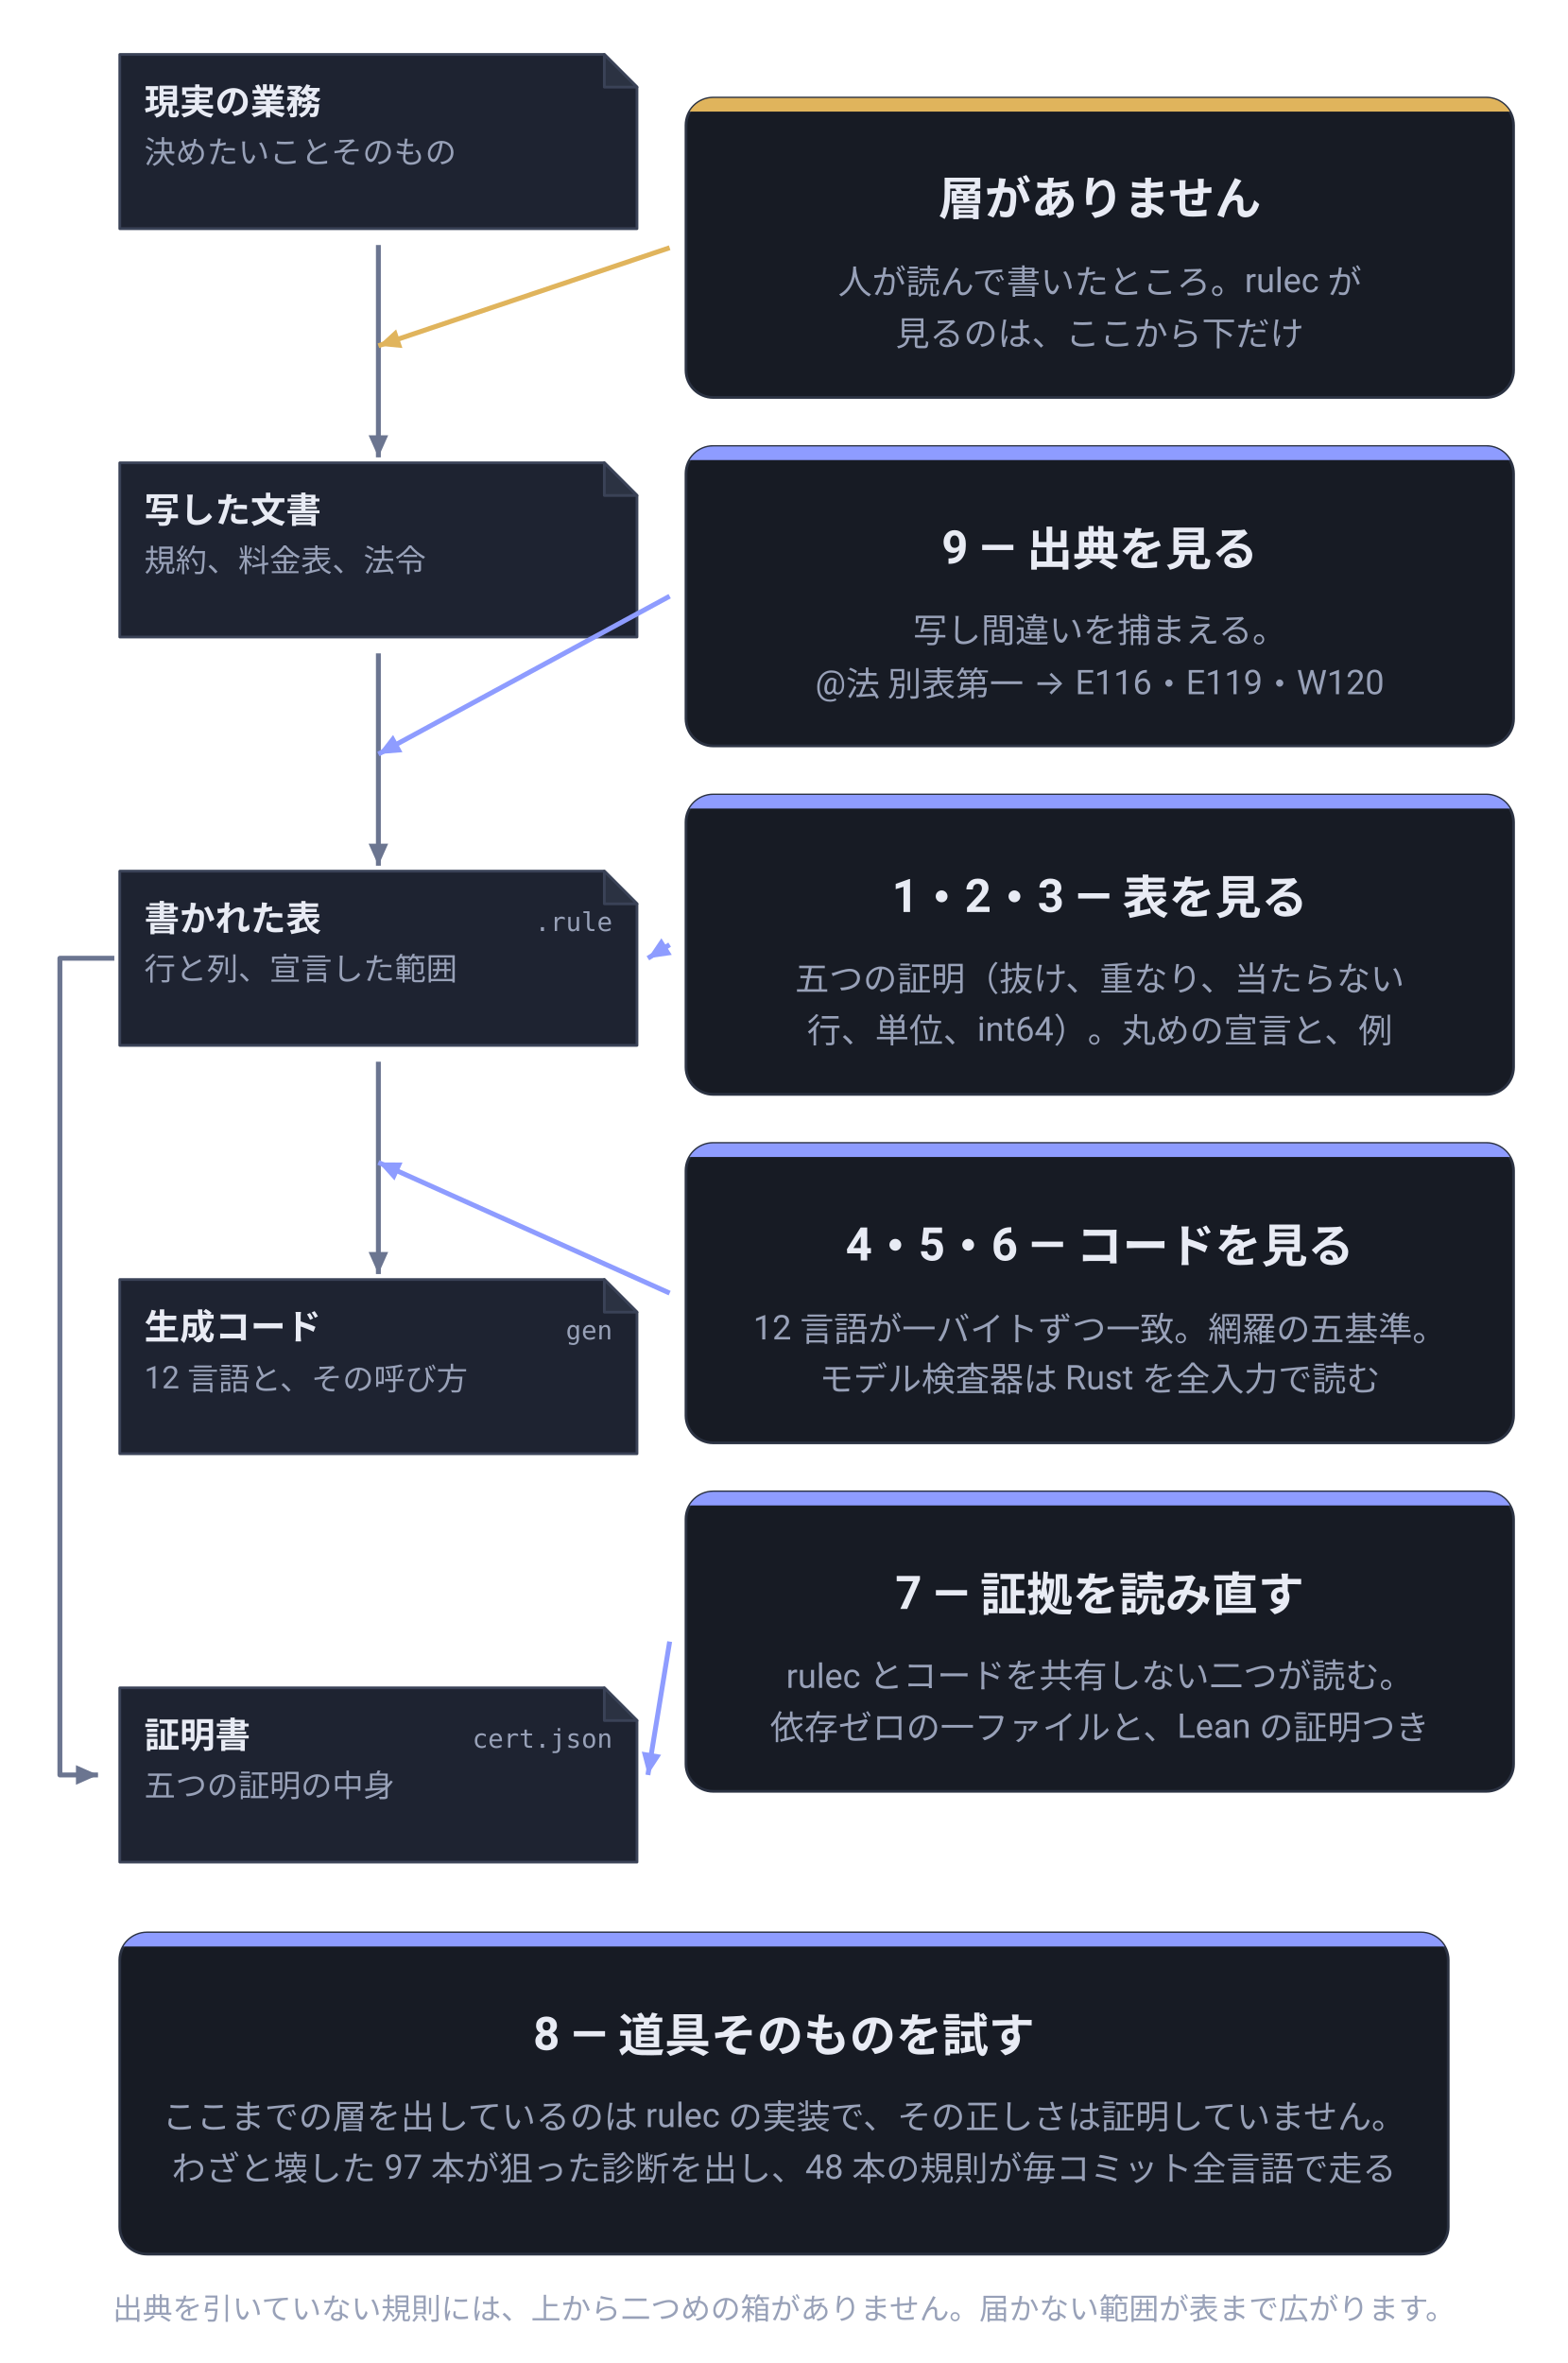
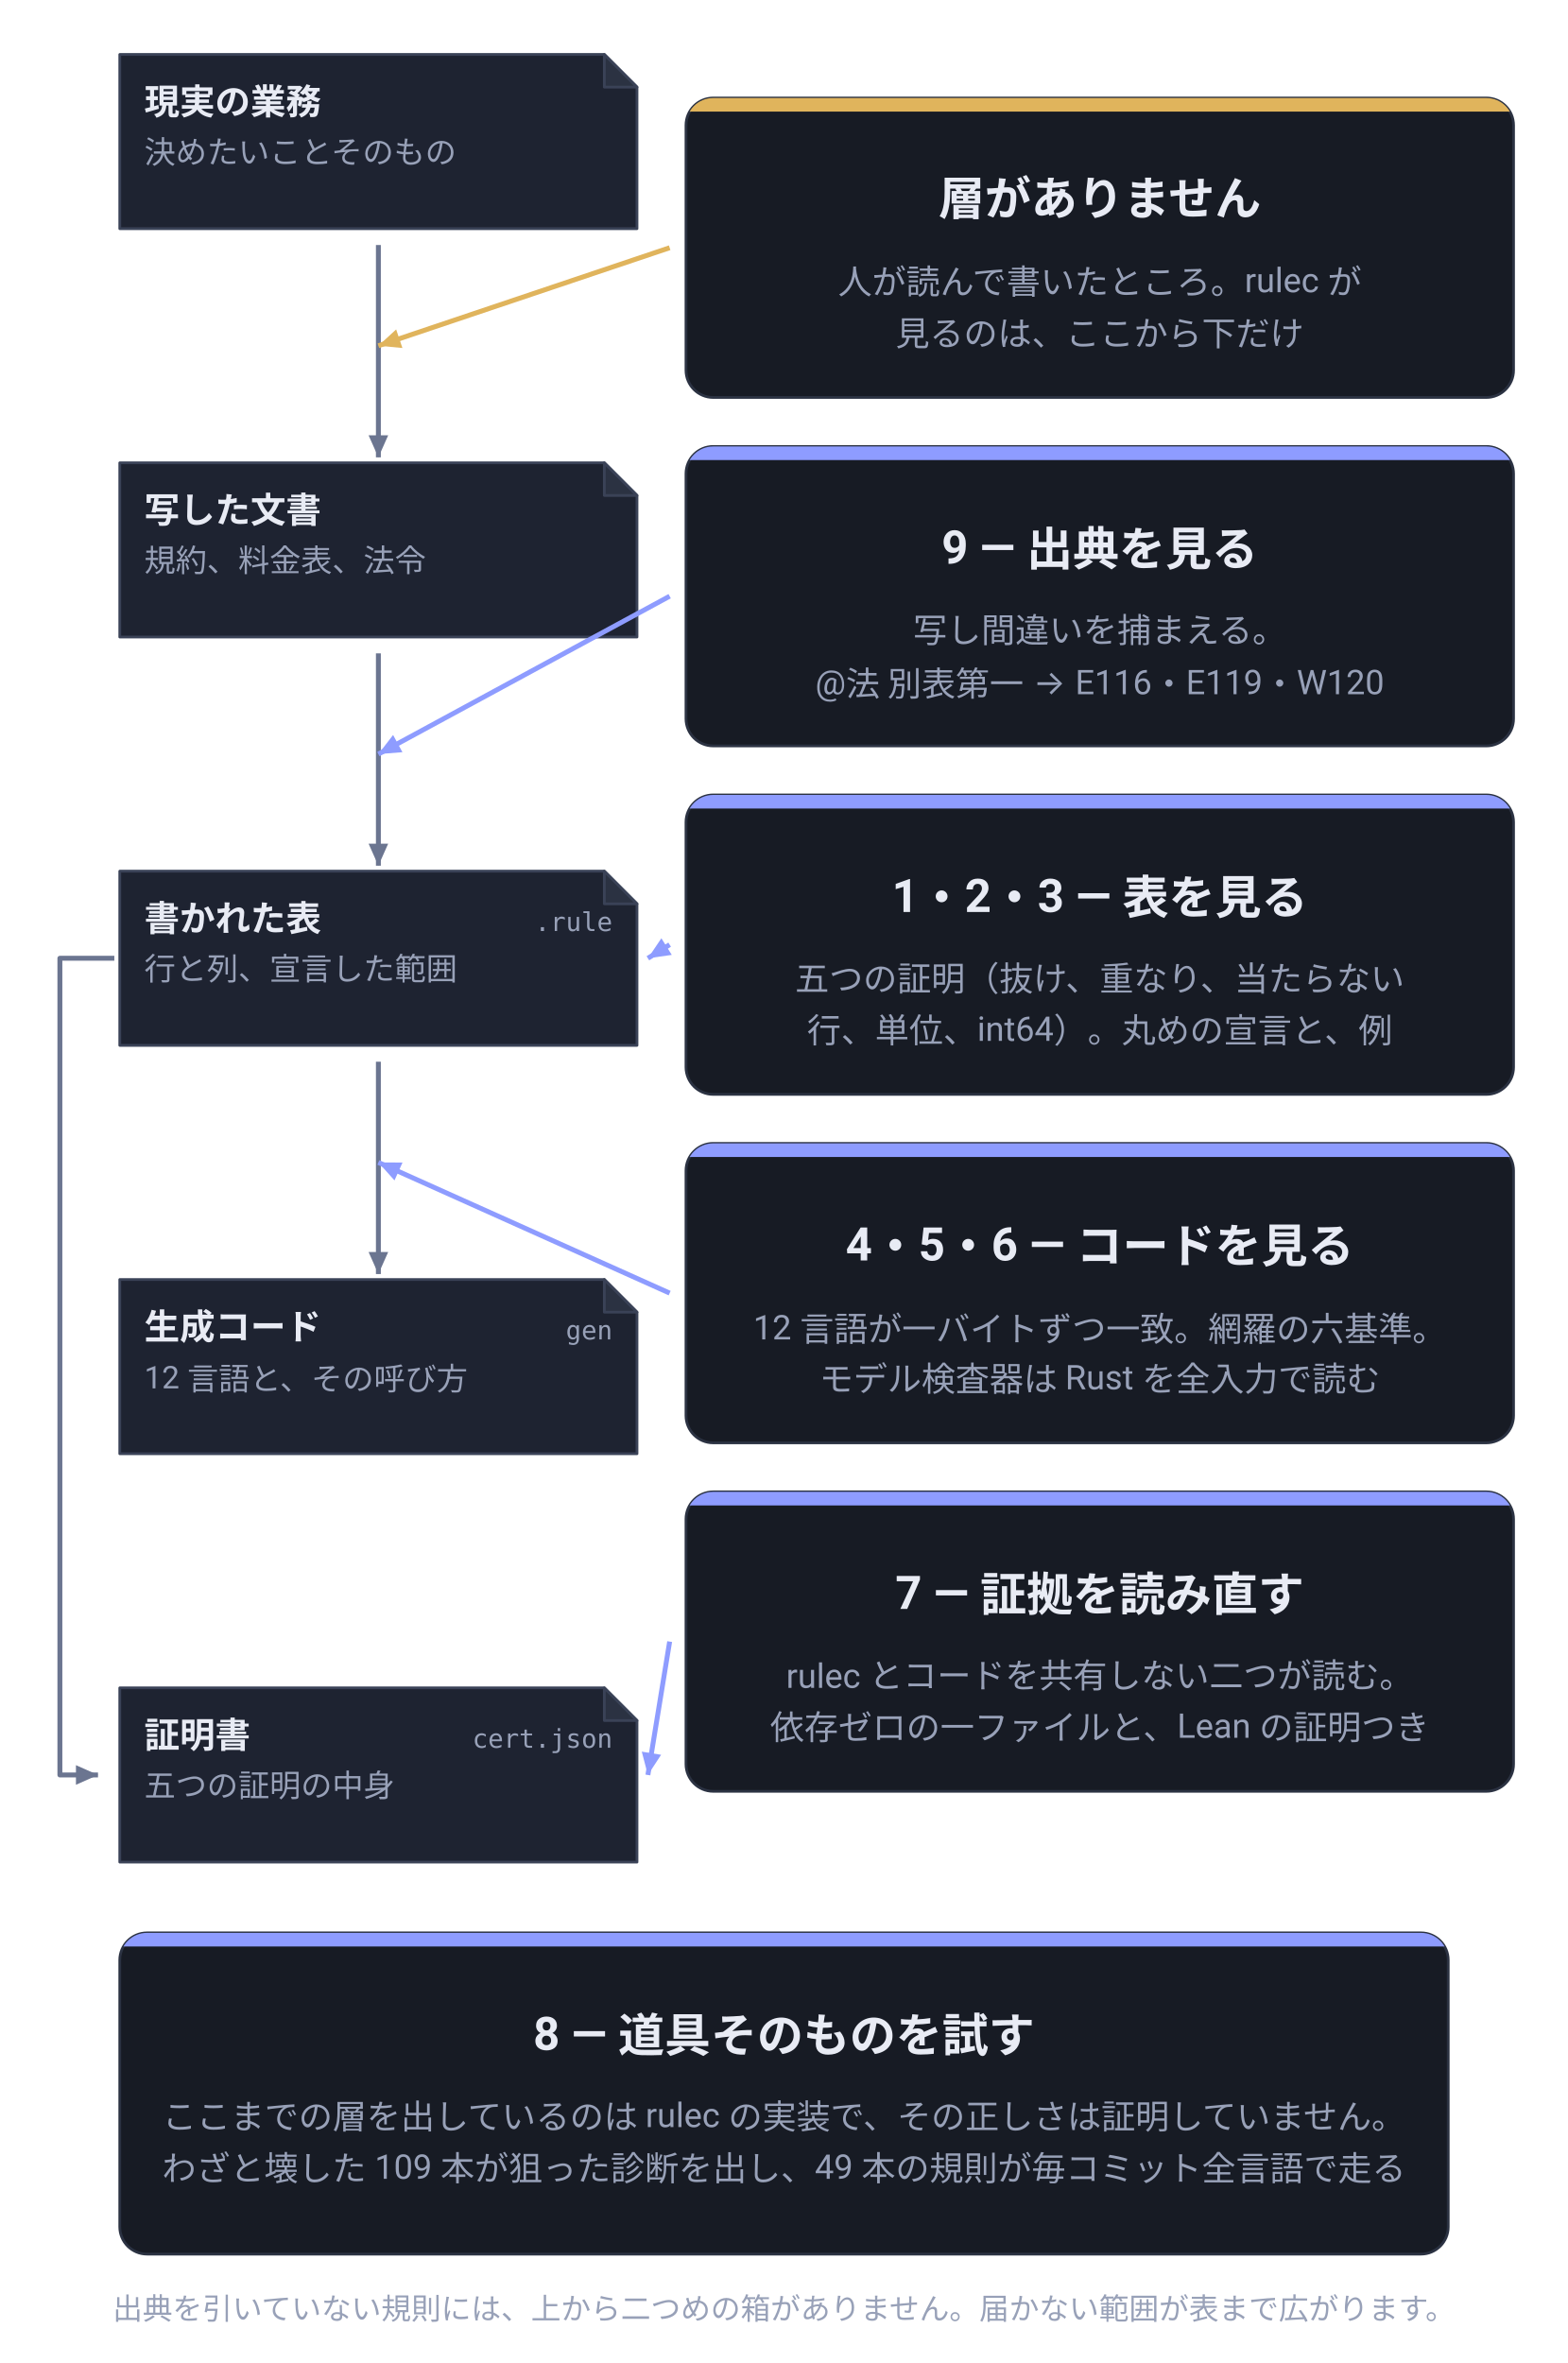
<svg xmlns="http://www.w3.org/2000/svg" viewBox="0 0 576 868" width="576" height="868" role="img" aria-label="九つの層が、何と何のあいだを見張っているか。上から順に 現実の業務 → 写した文書 → 書かれた表 → 生成コード が並び、隣どうしは写しの関係にある。書かれた表からはもう一つ、証明書（cert.json、五つの証明の中身）が出ていて、左を回る線で表とつながっている。写した文書と書かれた表のあいだは 9 出典（E116・E119・W120）が、書かれた表と生成コードのあいだは 4 ベクタ・5 網羅・6 モデル検査器が見張る。書かれた表そのものは 1 五つの証明・2 二つの宣言・3 例 が見て、証明書は 7 二つの再検査器が読み直す。いちばん上、現実の業務と写した文書のあいだには層が一つも無く、そこは人が読んで決めるところ。8 リポジトリのテストだけは継ぎ目ではなく、道具そのものに向いている。" font-family="-apple-system, BlinkMacSystemFont, &quot;Hiragino Sans&quot;, &quot;Noto Sans JP&quot;, &quot;Yu Gothic&quot;, Meiryo, &quot;Segoe UI&quot;, Roboto, sans-serif">
  <defs>
    <marker id="head-neutral" viewBox="0 0 10 10" refX="9" refY="5" markerWidth="9" markerHeight="9" markerUnits="userSpaceOnUse" orient="auto">
      <path d="M0,1 L9,5 L0,9 Z" fill="#6b7590" />
    </marker>
    <marker id="head-accent" viewBox="0 0 10 10" refX="9" refY="5" markerWidth="9" markerHeight="9" markerUnits="userSpaceOnUse" orient="auto">
      <path d="M0,1 L9,5 L0,9 Z" fill="#8e9cff" />
    </marker>
    <marker id="head-human" viewBox="0 0 10 10" refX="9" refY="5" markerWidth="9" markerHeight="9" markerUnits="userSpaceOnUse" orient="auto">
      <path d="M0,1 L9,5 L0,9 Z" fill="#e0b45c" />
    </marker>
  </defs>
  <path d="M44,20 H222 L234,32 V84 H44 Z" fill="#1e2331" stroke="#3a4257" stroke-linejoin="round" />
  <path d="M222,20 V32 H234 Z" fill="#2b3242" stroke="#3a4257" stroke-linejoin="round" />
  <text x="53" y="42" font-size="13" font-weight="600" text-anchor="start" fill="#e8ebf4">現実の業務</text>
  <text x="53" y="60" font-size="11.5" font-weight="400" text-anchor="start" fill="#98a1b8">決めたいことそのもの</text>
  <path d="M44,170 H222 L234,182 V234 H44 Z" fill="#1e2331" stroke="#3a4257" stroke-linejoin="round" />
  <path d="M222,170 V182 H234 Z" fill="#2b3242" stroke="#3a4257" stroke-linejoin="round" />
  <text x="53" y="192" font-size="13" font-weight="600" text-anchor="start" fill="#e8ebf4">写した文書</text>
  <text x="53" y="210" font-size="11.5" font-weight="400" text-anchor="start" fill="#98a1b8">規約、料金表、法令</text>
  <path d="M44,320 H222 L234,332 V384 H44 Z" fill="#1e2331" stroke="#3a4257" stroke-linejoin="round" />
  <path d="M222,320 V332 H234 Z" fill="#2b3242" stroke="#3a4257" stroke-linejoin="round" />
  <text x="53" y="342" font-size="13" font-weight="600" text-anchor="start" fill="#e8ebf4">書かれた表</text>
  <text x="225" y="342" font-size="9.5" font-weight="400" text-anchor="end" fill="#98a1b8" font-family="ui-monospace, SFMono-Regular, Menlo, Consolas, monospace">.rule</text>
  <text x="53" y="360" font-size="11.5" font-weight="400" text-anchor="start" fill="#98a1b8">行と列、宣言した範囲</text>
  <path d="M44,470 H222 L234,482 V534 H44 Z" fill="#1e2331" stroke="#3a4257" stroke-linejoin="round" />
  <path d="M222,470 V482 H234 Z" fill="#2b3242" stroke="#3a4257" stroke-linejoin="round" />
  <text x="53" y="492" font-size="13" font-weight="600" text-anchor="start" fill="#e8ebf4">生成コード</text>
  <text x="225" y="492" font-size="9.5" font-weight="400" text-anchor="end" fill="#98a1b8" font-family="ui-monospace, SFMono-Regular, Menlo, Consolas, monospace">gen</text>
  <text x="53" y="510" font-size="11.5" font-weight="400" text-anchor="start" fill="#98a1b8">12 言語と、その呼び方</text>
  <path d="M44,620 H222 L234,632 V684 H44 Z" fill="#1e2331" stroke="#3a4257" stroke-linejoin="round" />
  <path d="M222,620 V632 H234 Z" fill="#2b3242" stroke="#3a4257" stroke-linejoin="round" />
  <text x="53" y="642" font-size="13" font-weight="600" text-anchor="start" fill="#e8ebf4">証明書</text>
  <text x="225" y="642" font-size="9.5" font-weight="400" text-anchor="end" fill="#98a1b8" font-family="ui-monospace, SFMono-Regular, Menlo, Consolas, monospace">cert.json</text>
  <text x="53" y="660" font-size="11.5" font-weight="400" text-anchor="start" fill="#98a1b8">五つの証明の中身</text>
  <line x1="139.0" y1="90" x2="139.0" y2="168" stroke="#6b7590" stroke-width="1.8" marker-end="url(#head-neutral)" />
  <line x1="139.0" y1="240" x2="139.0" y2="318" stroke="#6b7590" stroke-width="1.8" marker-end="url(#head-neutral)" />
  <line x1="139.0" y1="390" x2="139.0" y2="468" stroke="#6b7590" stroke-width="1.8" marker-end="url(#head-neutral)" />
  <path d="M42,352.0 H22 V652.0 H36" fill="none" stroke="#6b7590" stroke-width="1.8" stroke-linejoin="round" marker-end="url(#head-neutral)" />
  <clipPath id="clip-c0">
    <rect x="252" y="36" width="304" height="110" rx="10" />
  </clipPath>
  <rect x="252" y="36" width="304" height="110" rx="10" fill="#171b24" stroke="#2b3242" />
  <rect x="252" y="36" width="304" height="5" fill="#e0b45c" clip-path="url(#clip-c0)" />
  <text x="404.0" y="79" font-size="17" font-weight="700" text-anchor="middle" fill="#e8ebf4">層がありません</text>
  <text x="404.0" y="108" font-size="12.5" font-weight="400" text-anchor="middle" fill="#98a1b8">人が読んで書いたところ。rulec が</text>
  <text x="404.0" y="127" font-size="12.5" font-weight="400" text-anchor="middle" fill="#98a1b8">見るのは、ここから下だけ</text>
  <line x1="246" y1="91.0" x2="139.0" y2="127.0" stroke="#e0b45c" stroke-width="1.8" marker-end="url(#head-human)" />
  <clipPath id="clip-c1">
    <rect x="252" y="164" width="304" height="110" rx="10" />
  </clipPath>
  <rect x="252" y="164" width="304" height="110" rx="10" fill="#171b24" stroke="#2b3242" />
  <rect x="252" y="164" width="304" height="5" fill="#8e9cff" clip-path="url(#clip-c1)" />
  <text x="404.0" y="207" font-size="17" font-weight="700" text-anchor="middle" fill="#e8ebf4">9 — 出典を見る</text>
  <text x="404.0" y="236" font-size="12.5" font-weight="400" text-anchor="middle" fill="#98a1b8">写し間違いを捕まえる。</text>
  <text x="404.0" y="255" font-size="12.5" font-weight="400" text-anchor="middle" fill="#98a1b8">@法 別表第一 → E116・E119・W120</text>
  <line x1="246" y1="219.0" x2="139.0" y2="277.0" stroke="#8e9cff" stroke-width="1.8" marker-end="url(#head-accent)" />
  <clipPath id="clip-c2">
    <rect x="252" y="292" width="304" height="110" rx="10" />
  </clipPath>
  <rect x="252" y="292" width="304" height="110" rx="10" fill="#171b24" stroke="#2b3242" />
  <rect x="252" y="292" width="304" height="5" fill="#8e9cff" clip-path="url(#clip-c2)" />
  <text x="404.0" y="335" font-size="17" font-weight="700" text-anchor="middle" fill="#e8ebf4">1・2・3 — 表を見る</text>
  <text x="404.0" y="364" font-size="12.5" font-weight="400" text-anchor="middle" fill="#98a1b8">五つの証明（抜け、重なり、当たらない</text>
  <text x="404.0" y="383" font-size="12.5" font-weight="400" text-anchor="middle" fill="#98a1b8">行、単位、int64）。丸めの宣言と、例</text>
  <line x1="246" y1="347.0" x2="238" y2="352.0" stroke="#8e9cff" stroke-width="1.8" marker-end="url(#head-accent)" />
  <clipPath id="clip-c3">
    <rect x="252" y="420" width="304" height="110" rx="10" />
  </clipPath>
  <rect x="252" y="420" width="304" height="110" rx="10" fill="#171b24" stroke="#2b3242" />
  <rect x="252" y="420" width="304" height="5" fill="#8e9cff" clip-path="url(#clip-c3)" />
  <text x="404.0" y="463" font-size="17" font-weight="700" text-anchor="middle" fill="#e8ebf4">4・5・6 — コードを見る</text>
-   <text x="404.0" y="492" font-size="12.5" font-weight="400" text-anchor="middle" fill="#98a1b8">12 言語が一バイトずつ一致。網羅の五基準。</text>
+   <text x="404.0" y="492" font-size="12.5" font-weight="400" text-anchor="middle" fill="#98a1b8">12 言語が一バイトずつ一致。網羅の六基準。</text>
  <text x="404.0" y="511" font-size="12.5" font-weight="400" text-anchor="middle" fill="#98a1b8">モデル検査器は Rust を全入力で読む</text>
  <line x1="246" y1="475.0" x2="139.0" y2="427.0" stroke="#8e9cff" stroke-width="1.8" marker-end="url(#head-accent)" />
  <clipPath id="clip-c4">
    <rect x="252" y="548" width="304" height="110" rx="10" />
  </clipPath>
  <rect x="252" y="548" width="304" height="110" rx="10" fill="#171b24" stroke="#2b3242" />
  <rect x="252" y="548" width="304" height="5" fill="#8e9cff" clip-path="url(#clip-c4)" />
  <text x="404.0" y="591" font-size="17" font-weight="700" text-anchor="middle" fill="#e8ebf4">7 — 証拠を読み直す</text>
  <text x="404.0" y="620" font-size="12.5" font-weight="400" text-anchor="middle" fill="#98a1b8">rulec とコードを共有しない二つが読む。</text>
  <text x="404.0" y="639" font-size="12.5" font-weight="400" text-anchor="middle" fill="#98a1b8">依存ゼロの一ファイルと、Lean の証明つき</text>
  <line x1="246" y1="603.0" x2="238" y2="652.0" stroke="#8e9cff" stroke-width="1.8" marker-end="url(#head-accent)" />
  <clipPath id="clip-foot">
    <rect x="44" y="710" width="488" height="118" rx="10" />
  </clipPath>
  <rect x="44" y="710" width="488" height="118" rx="10" fill="#171b24" stroke="#2b3242" />
  <rect x="44" y="710" width="488" height="5" fill="#8e9cff" clip-path="url(#clip-foot)" />
  <text x="288.0" y="753" font-size="17" font-weight="700" text-anchor="middle" fill="#e8ebf4">8 — 道具そのものを試す</text>
  <text x="288.0" y="782" font-size="12.5" font-weight="400" text-anchor="middle" fill="#98a1b8">ここまでの層を出しているのは rulec の実装で、その正しさは証明していません。</text>
-   <text x="288.0" y="801" font-size="12.5" font-weight="400" text-anchor="middle" fill="#98a1b8">わざと壊した 97 本が狙った診断を出し、48 本の規則が毎コミット全言語で走る</text>
+   <text x="288.0" y="801" font-size="12.5" font-weight="400" text-anchor="middle" fill="#98a1b8">わざと壊した 109 本が狙った診断を出し、49 本の規則が毎コミット全言語で走る</text>
  <text x="288.0" y="852" font-size="11" font-weight="400" text-anchor="middle" fill="#98a1b8">出典を引いていない規則には、上から二つめの箱がありません。届かない範囲が表まで広がります。</text>
</svg>
